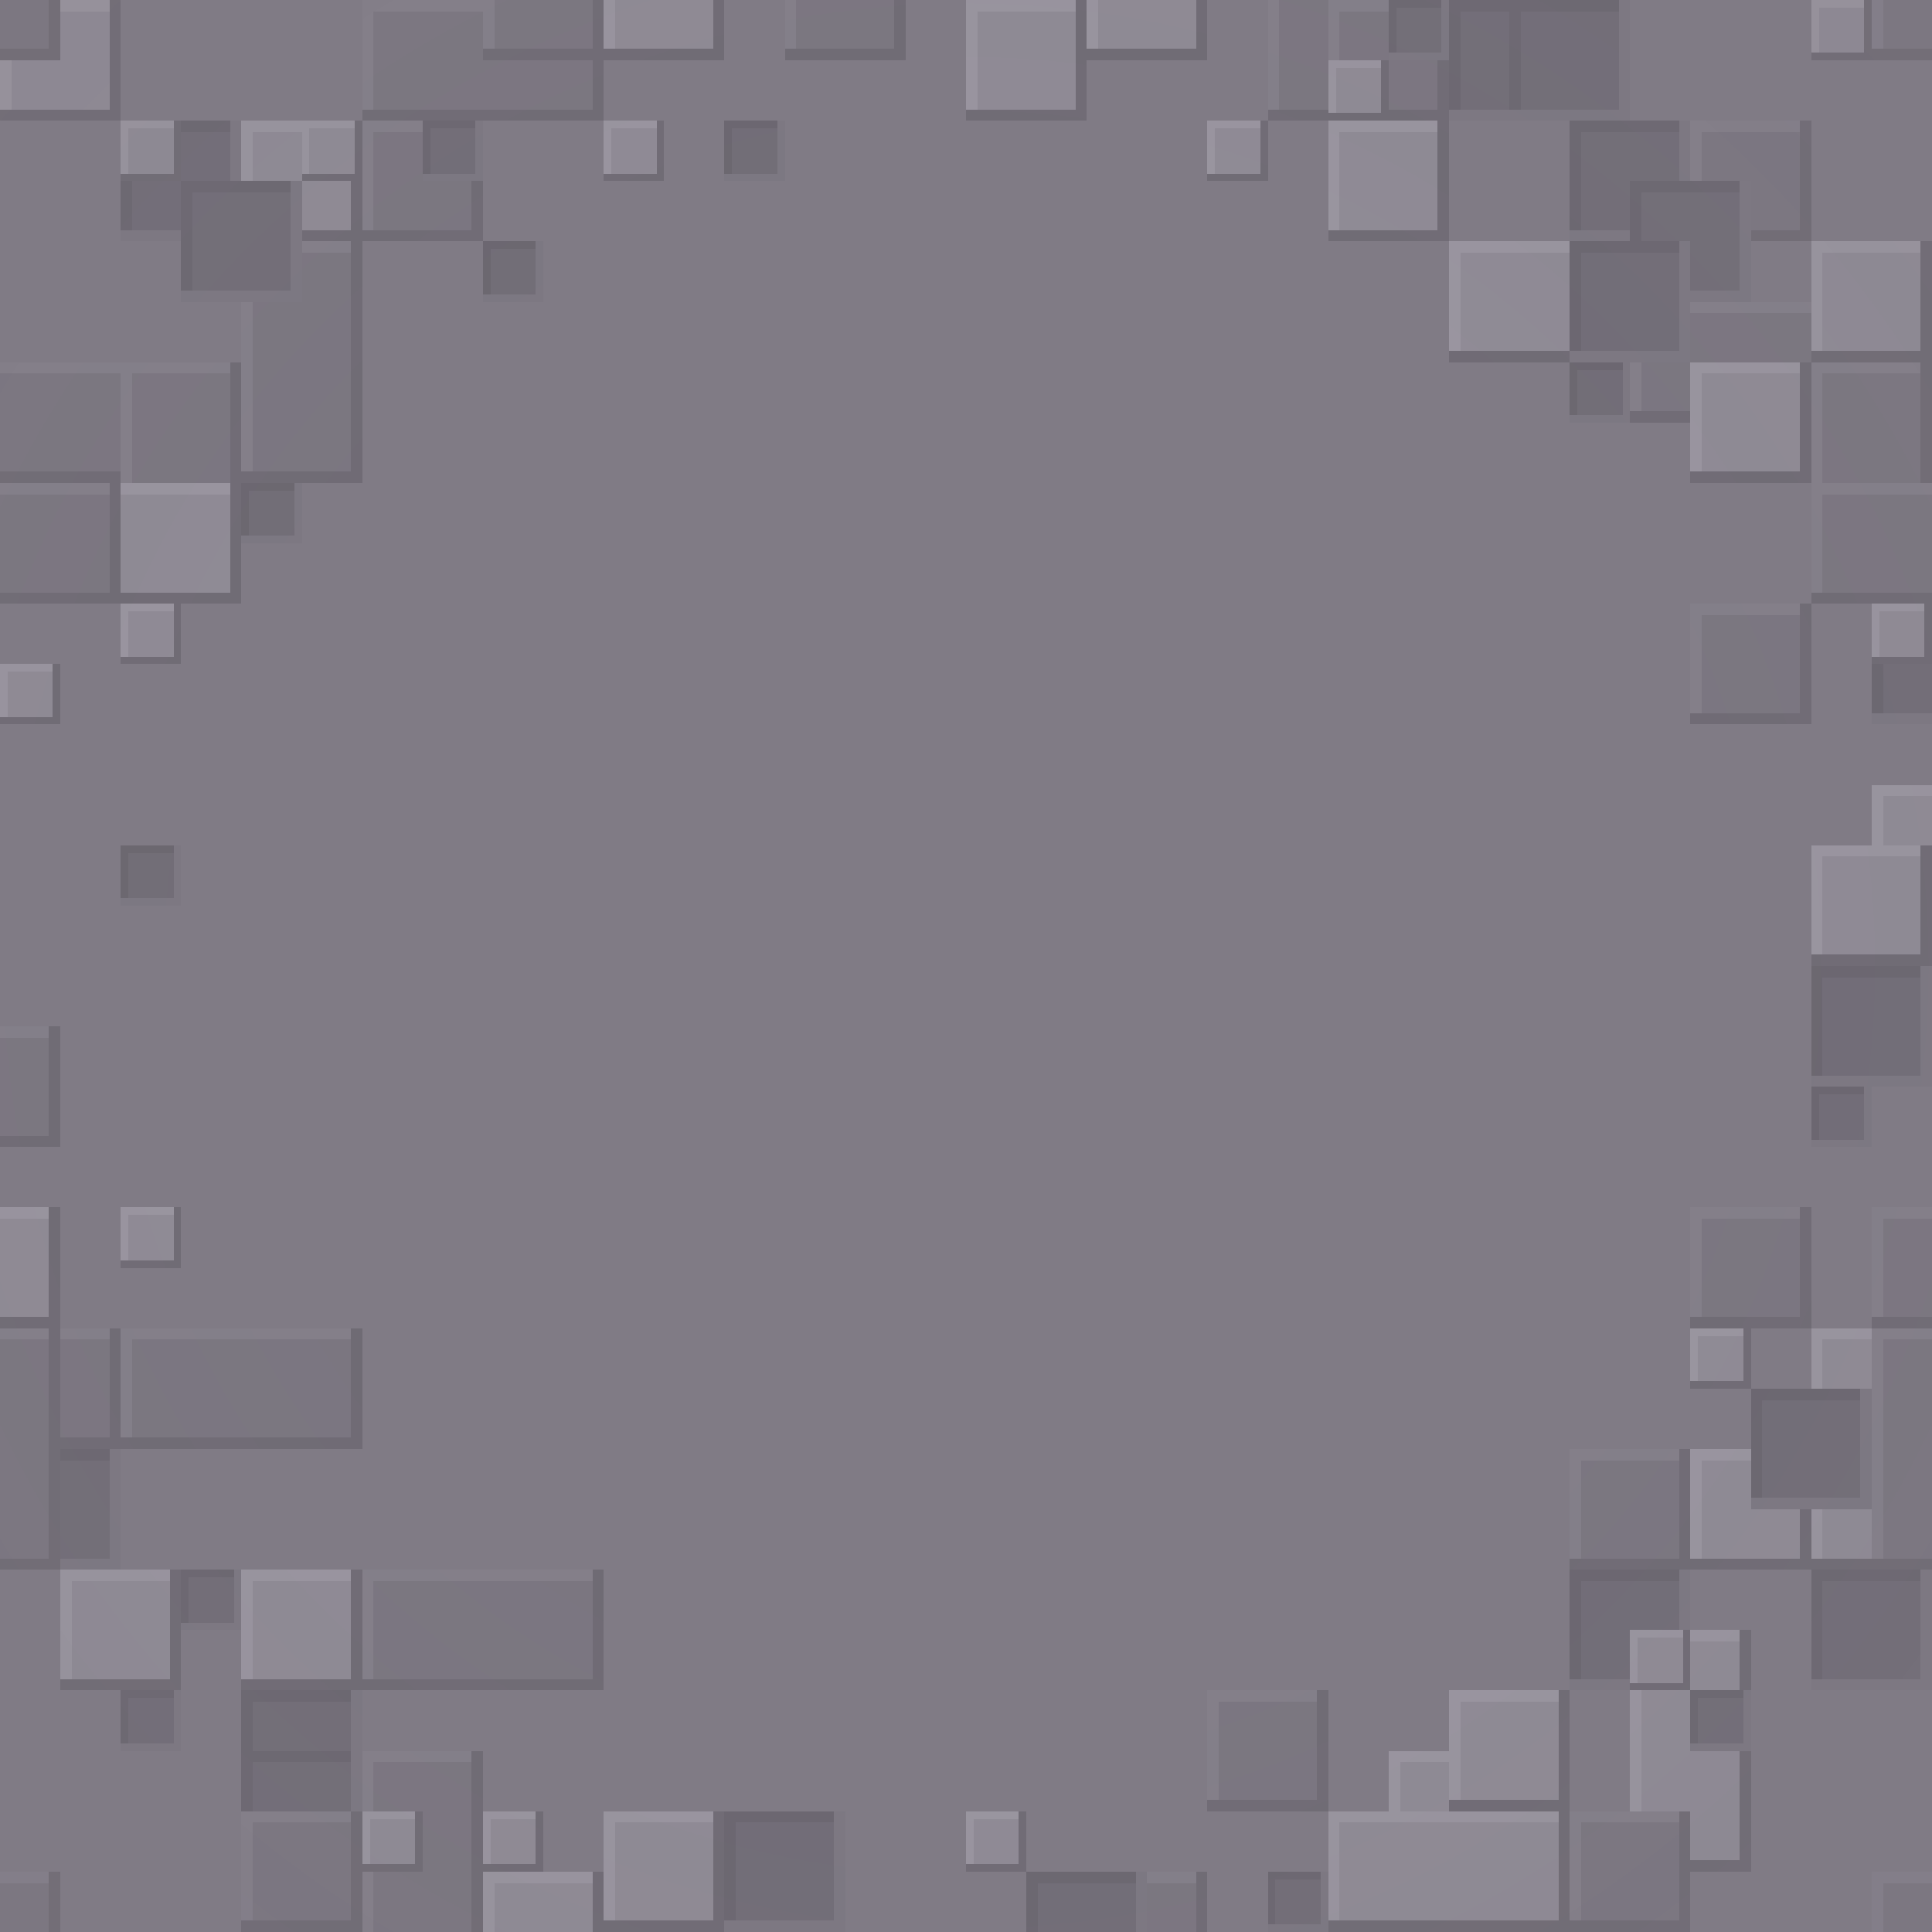
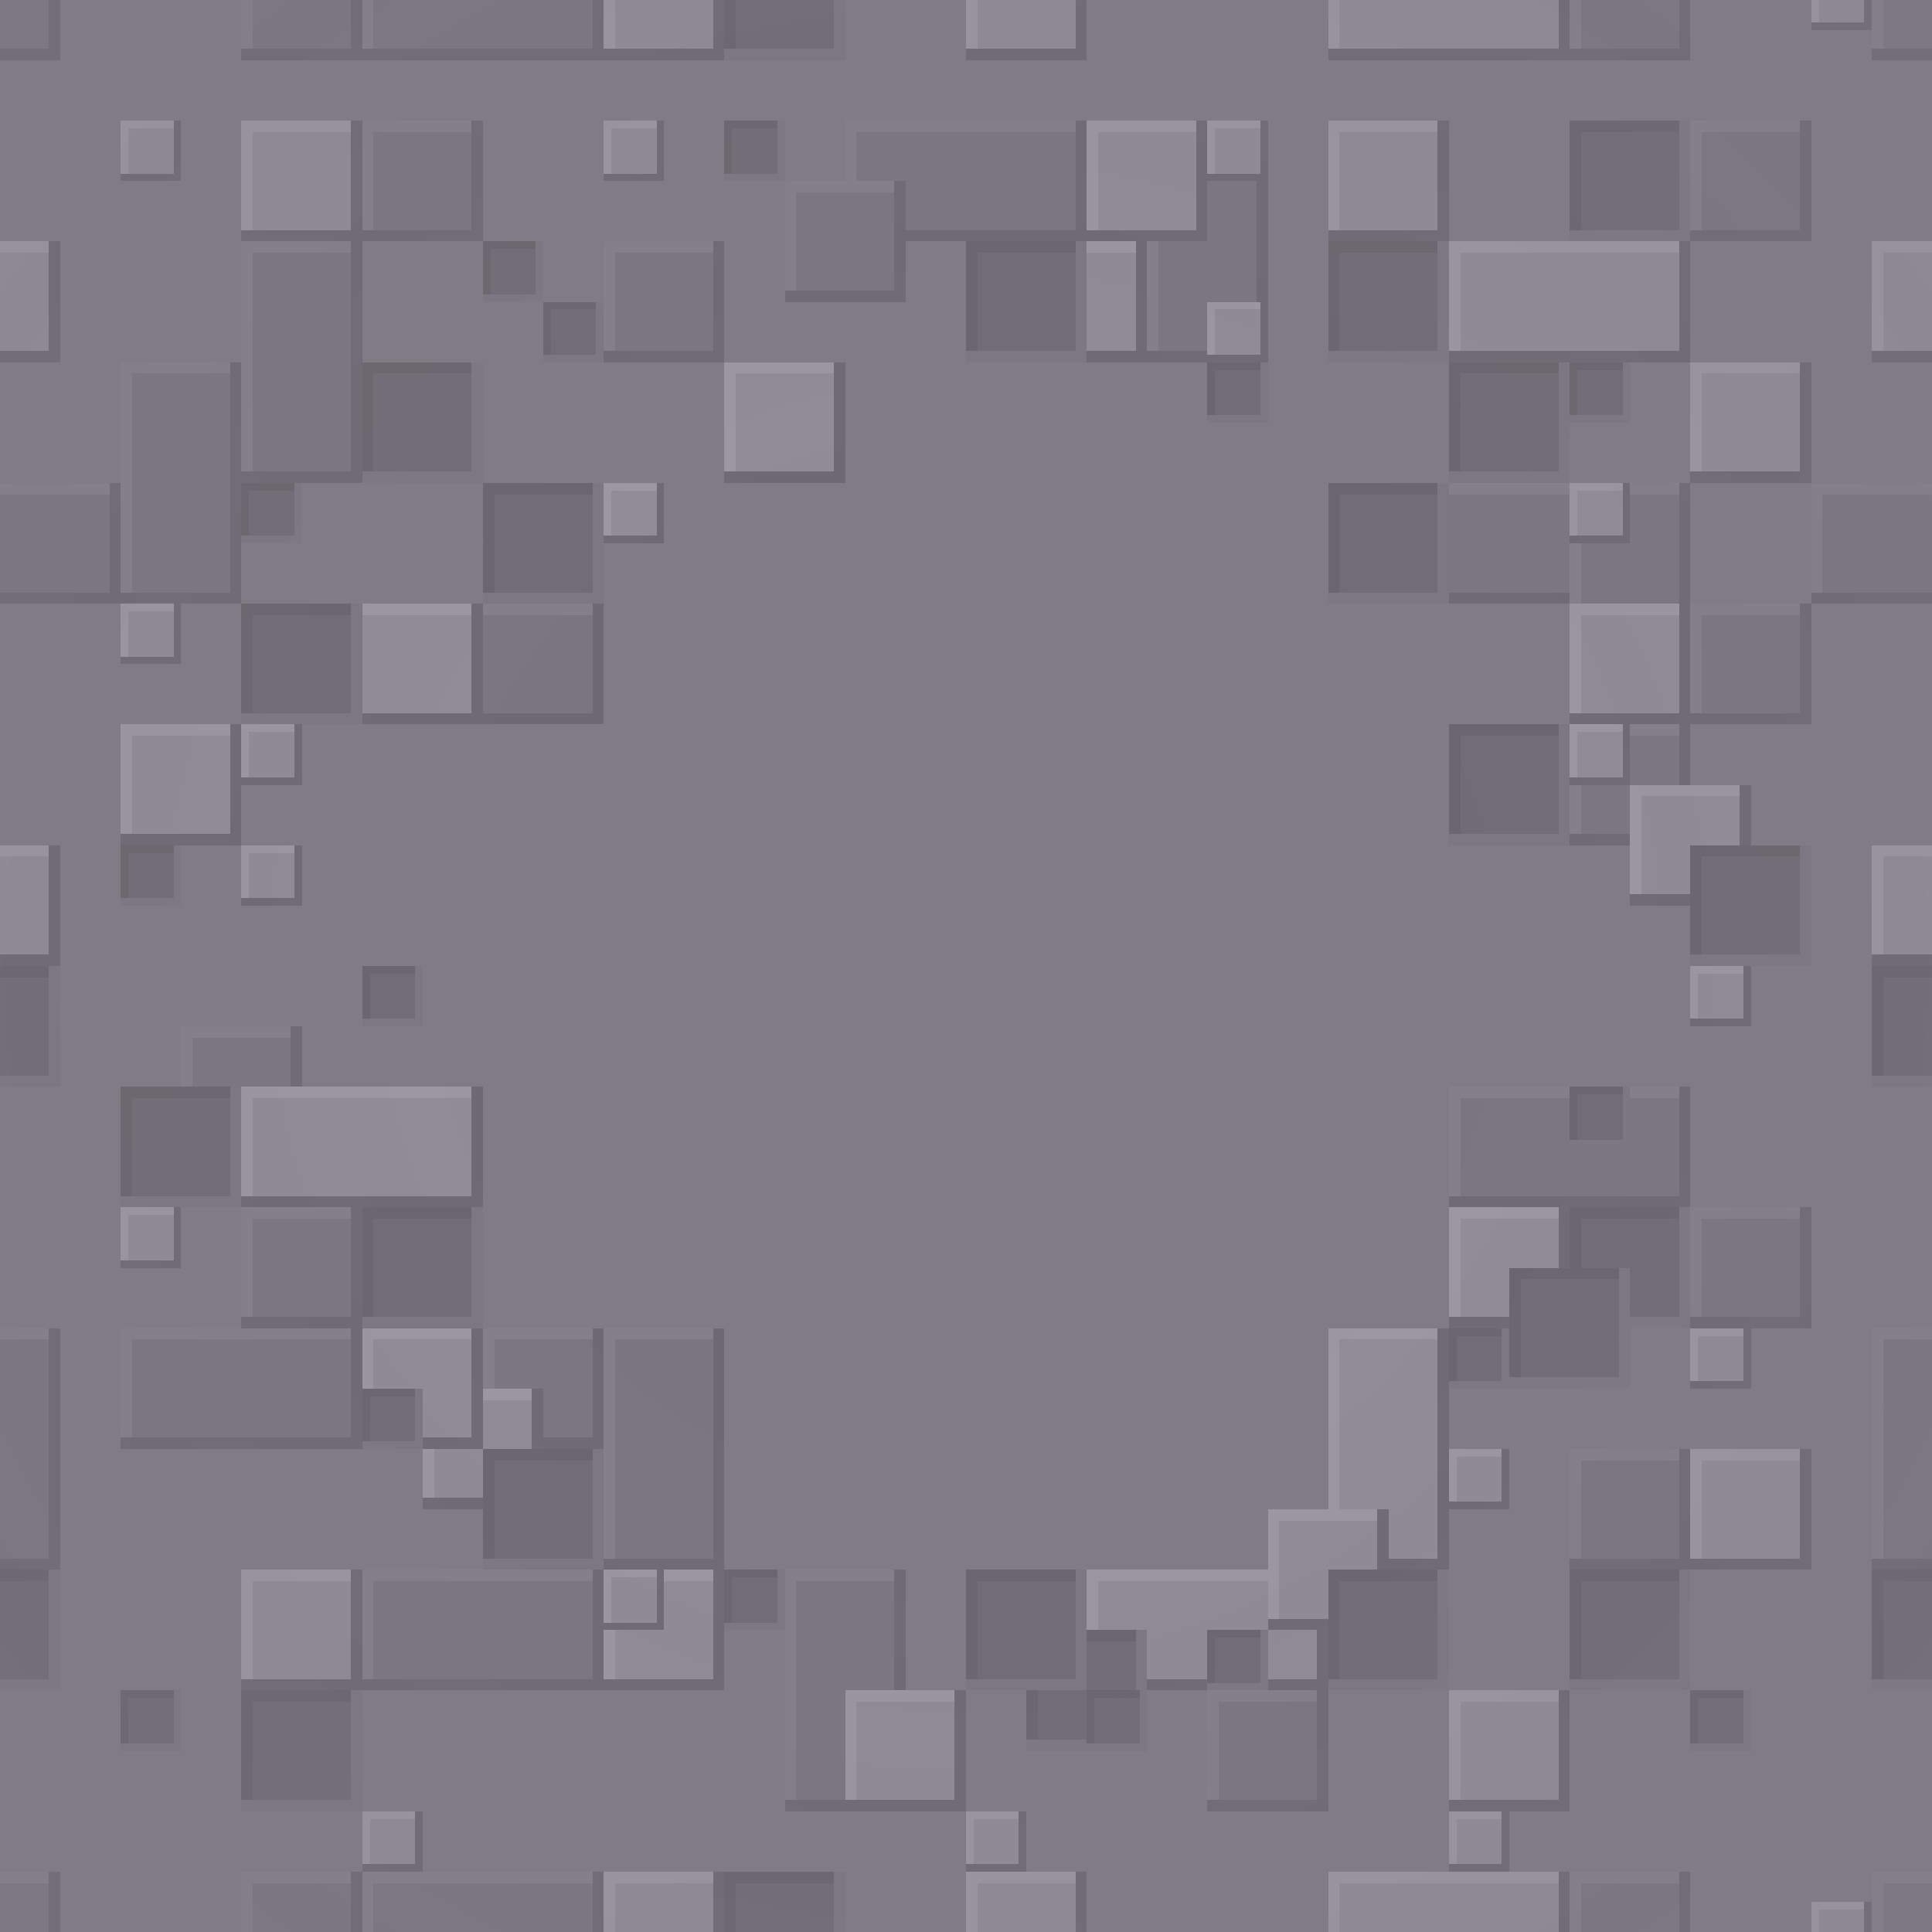
<svg xmlns="http://www.w3.org/2000/svg" viewBox="0 0 512 512" width="512" height="512">
  <defs>
    <mask id="radial_transparency_mask">
      <radialGradient id="brush_fade_grad" cx="50%" cy="50%" r="70%" fx="50%" fy="50%">
        <stop offset="0%" stop-color="#ffffff" stop-opacity="0.30" />
        <stop offset="100%" stop-color="#ffffff" stop-opacity="0.20" />
      </radialGradient>
      <rect width="512" height="512" fill="url(#brush_fade_grad)" />
    </mask>
    <g id="p_light" shape-rendering="crispEdges">
      <rect y="29" width="32" height="3" fill="#3e3a42" />
      <rect x="29" width="3" height="32" fill="#3e3a42" />
      <rect width="29" height="29" fill="#c0bcc8" />
      <rect width="29" height="3" fill="#eae6f2" />
      <rect width="3" height="29" fill="#eae6f2" />
    </g>
    <g id="p_med" shape-rendering="crispEdges">
      <rect y="29" width="32" height="3" fill="#3e3a42" />
      <rect x="29" width="3" height="32" fill="#3e3a42" />
      <rect width="29" height="29" fill="#6c6772" />
      <rect width="29" height="3" fill="#908b96" />
      <rect width="3" height="29" fill="#908b96" />
    </g>
    <g id="p_dark" shape-rendering="crispEdges">
      <rect width="32" height="32" fill="#46414c" />
      <rect width="32" height="3" fill="#2c2830" />
      <rect width="3" height="32" fill="#2c2830" />
      <rect y="29" width="32" height="3" fill="#726d78" />
      <rect x="29" width="3" height="32" fill="#726d78" />
    </g>
    <g id="p_oblong_light" shape-rendering="crispEdges">
      <rect y="29" width="64" height="3" fill="#3e3a42" />
      <rect x="61" width="3" height="32" fill="#3e3a42" />
      <rect width="61" height="29" fill="#c0bcc8" />
      <rect width="61" height="3" fill="#eae6f2" />
      <rect width="3" height="29" fill="#eae6f2" />
    </g>
    <g id="p_oblong_med" shape-rendering="crispEdges">
      <rect y="29" width="64" height="3" fill="#3e3a42" />
      <rect x="61" width="3" height="32" fill="#3e3a42" />
      <rect width="61" height="29" fill="#6c6772" />
      <rect width="61" height="3" fill="#908b96" />
      <rect width="3" height="29" fill="#908b96" />
    </g>
    <g id="p_vert_med" shape-rendering="crispEdges">
      <rect y="61" width="32" height="3" fill="#3e3a42" />
      <rect x="29" width="3" height="64" fill="#3e3a42" />
      <rect width="29" height="61" fill="#6c6772" />
      <rect width="29" height="3" fill="#908b96" />
      <rect width="3" height="61" fill="#908b96" />
    </g>
    <g id="p_vert_light" shape-rendering="crispEdges">
      <rect y="61" width="32" height="3" fill="#3e3a42" />
      <rect x="29" width="3" height="64" fill="#3e3a42" />
      <rect width="29" height="61" fill="#c0bcc8" />
      <rect width="29" height="3" fill="#eae6f2" />
      <rect width="3" height="61" fill="#eae6f2" />
    </g>
    <g id="f_light" shape-rendering="crispEdges">
      <rect y="14" width="16" height="2" fill="#3e3a42" />
      <rect x="14" width="2" height="16" fill="#3e3a42" />
      <rect width="14" height="14" fill="#c0bcc8" />
      <rect width="14" height="2" fill="#eae6f2" />
      <rect width="2" height="14" fill="#eae6f2" />
    </g>
    <g id="f_dark" shape-rendering="crispEdges">
      <rect width="16" height="16" fill="#46414c" />
      <rect width="16" height="2" fill="#2c2830" />
      <rect width="2" height="16" fill="#2c2830" />
      <rect y="14" width="16" height="2" fill="#726d78" />
      <rect x="14" width="2" height="16" fill="#726d78" />
    </g>
  </defs>
  <rect width="512" height="512" fill="#807b85" />
  <g id="radial-swept-pebbles" mask="url(#radial_transparency_mask)">
-     <use href="#p_oblong_med" x="96" y="0" />
+     <use href="#p_oblong_med" x="96" y="-16" />
    <use href="#p_vert_med" x="64" y="64" />
    <use href="#p_med" x="96" y="32" />
-     <use href="#p_oblong_med" x="224" y="-48" />
+     <use href="#p_oblong_med" x="224" y="32" />
    <use href="#p_med" x="448" y="32" />
    <use href="#p_oblong_light" x="384" y="64" />
-     <use href="#p_med" x="128" y="-16" />
-     <use href="#p_vert_med" x="336" y="-32" />
-     <use href="#p_med" x="352" y="0" />
-     <use href="#p_oblong_med" x="-16" y="96" />
-     <use href="#p_med" x="0" y="128" />
+     <use href="#p_med" x="160" y="64" />
+     <use href="#p_vert_med" x="304" y="32" />
+     <use href="#p_med" x="352" y="-16" />
+     <use href="#p_oblong_med" x="96" y="160" />
+     <use href="#p_med" x="64" y="160" />
    <use href="#p_vert_med" x="32" y="96" />
-     <use href="#p_med" x="208" y="-16" />
+     <use href="#p_med" x="208" y="48" />
    <use href="#p_med" x="448" y="160" />
-     <use href="#p_med" x="512" y="160" />
-     <use href="#p_oblong_light" x="0" y="128" />
-     <use href="#p_med" x="64" y="416" />
-     <use href="#p_oblong_med" x="432" y="80" />
-     <use href="#p_vert_med" x="480" y="96" />
-     <use href="#p_med" x="-16" y="272" />
-     <use href="#p_oblong_light" x="-48" y="320" />
-     <use href="#p_med" x="0" y="352" />
-     <use href="#p_vert_med" x="192" y="480" />
-     <use href="#p_med" x="288" y="496" />
-     <use href="#p_oblong_med" x="496" y="320" />
+     <use href="#p_med" x="416" y="192" />
+     <use href="#p_oblong_light" x="64" y="160" />
+     <use href="#p_med" x="128" y="352" />
+     <use href="#p_oblong_med" x="368" y="128" />
+     <use href="#p_vert_med" x="416" y="128" />
+     <use href="#p_med" x="48" y="272" />
+     <use href="#p_oblong_light" x="64" y="288" />
+     <use href="#p_med" x="64" y="320" />
+     <use href="#p_vert_med" x="208" y="416" />
+     <use href="#p_med" x="272" y="416" />
+     <use href="#p_oblong_med" x="384" y="288" />
    <use href="#p_med" x="448" y="320" />
    <use href="#p_oblong_med" x="96" y="416" />
-     <use href="#p_vert_med" x="96" y="464" />
-     <use href="#p_oblong_light" x="320" y="512" />
+     <use href="#p_vert_med" x="160" y="352" />
+     <use href="#p_oblong_light" x="288" y="416" />
    <use href="#p_med" x="320" y="448" />
-     <use href="#p_vert_light" x="432" y="432" />
+     <use href="#p_vert_light" x="352" y="352" />
    <use href="#p_med" x="416" y="384" />
    <use href="#p_oblong_med" x="32" y="352" />
-     <use href="#p_light" x="0" y="0" />
-     <use href="#p_light" x="256" y="0" />
+     <use href="#p_light" x="256" y="-16" />
    <use href="#p_light" x="64" y="32" />
-     <use href="#p_light" x="304" y="-48" />
+     <use href="#p_light" x="288" y="32" />
    <use href="#p_light" x="352" y="32" />
-     <use href="#p_light" x="160" y="-16" />
+     <use href="#p_light" x="192" y="96" />
    <use href="#p_light" x="448" y="96" />
-     <use href="#p_light" x="48" y="48" />
-     <use href="#p_light" x="288" y="-16" />
-     <use href="#p_light" x="496" y="128" />
-     <use href="#p_light" x="-48" y="176" />
-     <use href="#p_light" x="496" y="208" />
+     <use href="#p_light" x="96" y="96" />
+     <use href="#p_light" x="272" y="64" />
+     <use href="#p_light" x="416" y="160" />
+     <use href="#p_light" x="32" y="192" />
+     <use href="#p_light" x="432" y="208" />
+     <use href="#p_light" x="112" y="368" />
+     <use href="#p_light" x="336" y="400" />
+     <use href="#p_light" x="416" y="320" />
+     <use href="#p_light" x="384" y="320" />
+     <use href="#p_light" x="96" y="352" />
    <use href="#p_light" x="64" y="416" />
-     <use href="#p_light" x="368" y="464" />
-     <use href="#p_light" x="480" y="352" />
-     <use href="#p_light" x="480" y="384" />
-     <use href="#p_light" x="16" y="416" />
-     <use href="#p_light" x="64" y="416" />
-     <use href="#p_light" x="128" y="496" />
-     <use href="#p_light" x="224" y="528" />
+     <use href="#p_light" x="160" y="416" />
+     <use href="#p_light" x="224" y="448" />
    <use href="#p_light" x="448" y="384" />
    <use href="#p_light" x="384" y="448" />
-     <use href="#p_dark" x="384" y="0" />
-     <use href="#p_dark" x="32" y="32" />
-     <use href="#p_dark" x="272" y="-48" />
-     <use href="#p_dark" x="400" y="0" />
+     <use href="#p_dark" x="384" y="-16" />
+     <use href="#p_dark" x="96" y="96" />
+     <use href="#p_dark" x="256" y="64" />
+     <use href="#p_dark" x="352" y="64" />
    <use href="#p_dark" x="416" y="32" />
-     <use href="#p_dark" x="48" y="48" />
-     <use href="#p_dark" x="-16" y="128" />
-     <use href="#p_dark" x="432" y="48" />
-     <use href="#p_dark" x="496" y="160" />
-     <use href="#p_dark" x="416" y="64" />
-     <use href="#p_dark" x="528" y="224" />
-     <use href="#p_dark" x="-48" y="304" />
-     <use href="#p_dark" x="0" y="384" />
-     <use href="#p_dark" x="272" y="496" />
-     <use href="#p_dark" x="496" y="352" />
-     <use href="#p_dark" x="464" y="368" />
+     <use href="#p_dark" x="128" y="128" />
+     <use href="#p_dark" x="64" y="160" />
+     <use href="#p_dark" x="384" y="96" />
+     <use href="#p_dark" x="384" y="192" />
+     <use href="#p_dark" x="352" y="128" />
+     <use href="#p_dark" x="448" y="224" />
+     <use href="#p_dark" x="32" y="288" />
+     <use href="#p_dark" x="96" y="320" />
+     <use href="#p_dark" x="272" y="432" />
+     <use href="#p_dark" x="416" y="320" />
+     <use href="#p_dark" x="400" y="336" />
    <use href="#p_dark" x="64" y="448" />
-     <use href="#p_dark" x="64" y="464" />
-     <use href="#p_dark" x="272" y="528" />
+     <use href="#p_dark" x="128" y="384" />
+     <use href="#p_dark" x="256" y="416" />
    <use href="#p_dark" x="416" y="416" />
-     <use href="#p_dark" x="400" y="480" />
+     <use href="#p_dark" x="352" y="416" />
    <use href="#f_light" x="32" y="32" />
    <use href="#f_dark" x="128" y="64" />
    <use href="#f_light" x="160" y="32" />
    <use href="#f_dark" x="192" y="32" />
    <use href="#f_light" x="320" y="32" />
    <use href="#f_dark" x="416" y="96" />
-     <use href="#f_light" x="480" y="0" />
+     <use href="#f_light" x="480" y="-8" />
    <use href="#f_light" x="32" y="160" />
    <use href="#f_dark" x="64" y="128" />
-     <use href="#f_light" x="80" y="32" />
-     <use href="#f_dark" x="112" y="32" />
-     <use href="#f_light" x="352" y="16" />
-     <use href="#f_dark" x="368" y="0" />
-     <use href="#f_light" x="480" y="80" />
+     <use href="#f_light" x="160" y="128" />
+     <use href="#f_dark" x="144" y="80" />
+     <use href="#f_light" x="320" y="80" />
+     <use href="#f_dark" x="320" y="96" />
+     <use href="#f_light" x="416" y="128" />
    <use href="#f_dark" x="32" y="224" />
-     <use href="#f_light" x="-32" y="208" />
-     <use href="#f_dark" x="-32" y="256" />
-     <use href="#f_light" x="0" y="176" />
-     <use href="#f_dark" x="480" y="288" />
-     <use href="#f_light" x="496" y="160" />
-     <use href="#f_dark" x="512" y="256" />
-     <use href="#f_light" x="544" y="256" />
+     <use href="#f_light" x="64" y="224" />
+     <use href="#f_dark" x="96" y="256" />
+     <use href="#f_light" x="64" y="192" />
+     <use href="#f_dark" x="416" y="288" />
+     <use href="#f_light" x="416" y="192" />
+     <use href="#f_dark" x="448" y="256" />
+     <use href="#f_light" x="448" y="256" />
    <use href="#f_light" x="32" y="320" />
-     <use href="#f_dark" x="48" y="416" />
-     <use href="#f_light" x="128" y="480" />
-     <use href="#f_dark" x="336" y="496" />
-     <use href="#f_light" x="432" y="432" />
-     <use href="#f_dark" x="480" y="416" />
+     <use href="#f_dark" x="96" y="368" />
+     <use href="#f_light" x="160" y="416" />
+     <use href="#f_dark" x="320" y="432" />
+     <use href="#f_light" x="384" y="384" />
+     <use href="#f_dark" x="384" y="352" />
    <use href="#f_light" x="448" y="352" />
    <use href="#f_dark" x="32" y="448" />
    <use href="#f_light" x="96" y="480" />
-     <use href="#f_dark" x="160" y="512" />
+     <use href="#f_dark" x="192" y="416" />
    <use href="#f_light" x="256" y="480" />
-     <use href="#f_dark" x="304" y="528" />
+     <use href="#f_dark" x="288" y="448" />
    <use href="#f_light" x="384" y="480" />
    <use href="#f_dark" x="448" y="448" />
    <use href="#p_oblong_med" x="-32" y="128" />
    <use href="#p_oblong_med" x="480" y="128" />
-     <use href="#p_light" x="-32" y="224" />
-     <use href="#p_light" x="480" y="224" />
-     <use href="#p_dark" x="-32" y="256" />
-     <use href="#p_dark" x="480" y="256" />
+     <use href="#p_light" x="-16" y="224" />
+     <use href="#p_light" x="496" y="224" />
+     <use href="#p_dark" x="-16" y="256" />
+     <use href="#p_dark" x="496" y="256" />
    <use href="#p_vert_med" x="-16" y="352" />
    <use href="#p_vert_med" x="496" y="352" />
-     <use href="#p_light" x="-32" y="64" />
-     <use href="#p_light" x="480" y="64" />
-     <use href="#p_dark" x="-32" y="416" />
-     <use href="#p_dark" x="480" y="416" />
-     <use href="#p_oblong_med" x="96" y="512" />
-     <use href="#p_med" x="352" y="512" />
-     <use href="#p_light" x="256" y="512" />
-     <use href="#p_dark" x="384" y="512" />
-     <use href="#p_light" x="160" y="-32" />
-     <use href="#p_light" x="160" y="480" />
-     <use href="#p_dark" x="192" y="-32" />
-     <use href="#p_dark" x="192" y="480" />
-     <use href="#p_oblong_light" x="352" y="-32" />
-     <use href="#p_oblong_light" x="352" y="480" />
-     <use href="#p_med" x="416" y="-32" />
-     <use href="#p_med" x="416" y="480" />
-     <use href="#p_med" x="64" y="-32" />
-     <use href="#p_med" x="64" y="480" />
-     <use href="#p_light" x="512" y="0" />
-     <use href="#p_light" x="0" y="512" />
-     <use href="#p_light" x="512" y="512" />
+     <use href="#p_light" x="-16" y="64" />
+     <use href="#p_light" x="496" y="64" />
+     <use href="#p_dark" x="-16" y="416" />
+     <use href="#p_dark" x="496" y="416" />
+     <use href="#p_oblong_med" x="96" y="496" />
+     <use href="#p_med" x="352" y="496" />
+     <use href="#p_light" x="256" y="496" />
+     <use href="#p_dark" x="384" y="496" />
+     <use href="#p_light" x="160" y="-16" />
+     <use href="#p_light" x="160" y="496" />
+     <use href="#p_dark" x="192" y="-16" />
+     <use href="#p_dark" x="192" y="496" />
+     <use href="#p_oblong_light" x="352" y="-16" />
+     <use href="#p_oblong_light" x="352" y="496" />
+     <use href="#p_med" x="416" y="-16" />
+     <use href="#p_med" x="416" y="496" />
+     <use href="#p_med" x="64" y="-16" />
+     <use href="#p_med" x="64" y="496" />
+     <use href="#f_light" x="480" y="504" />
    <use href="#p_med" x="-16" y="-16" />
    <use href="#p_med" x="496" y="-16" />
    <use href="#p_med" x="-16" y="496" />
    <use href="#p_med" x="496" y="496" />
  </g>
</svg>
